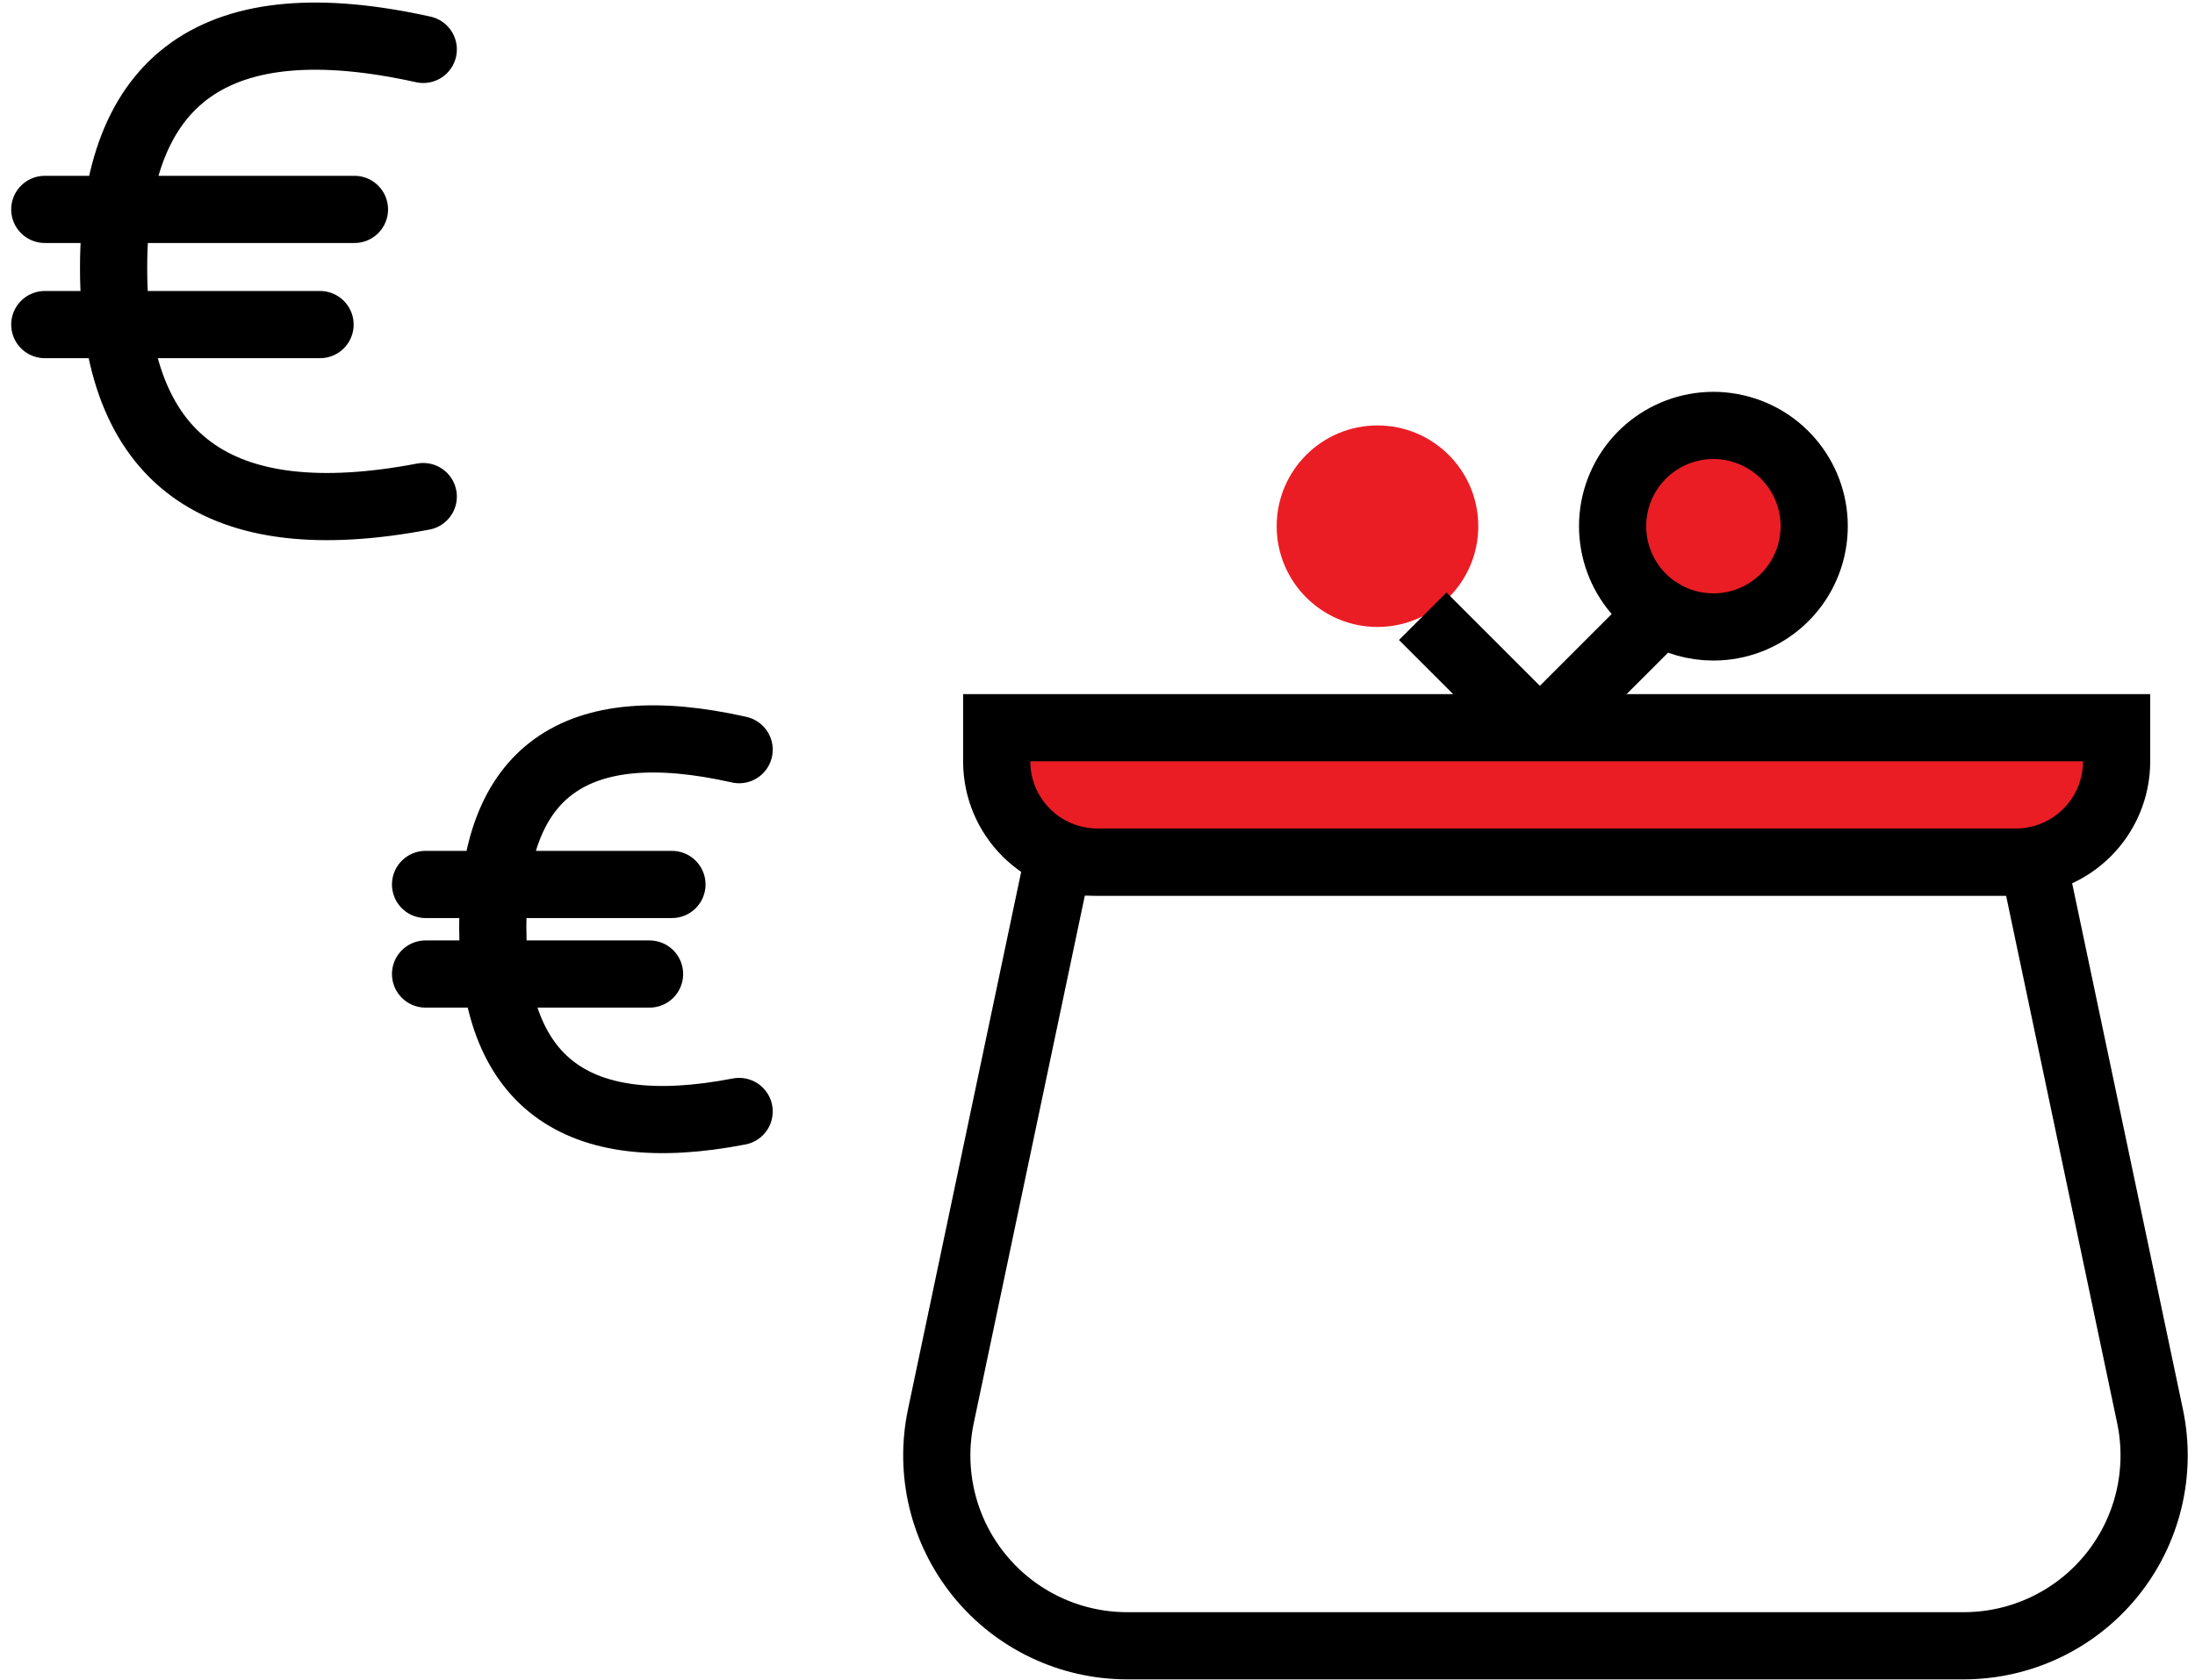
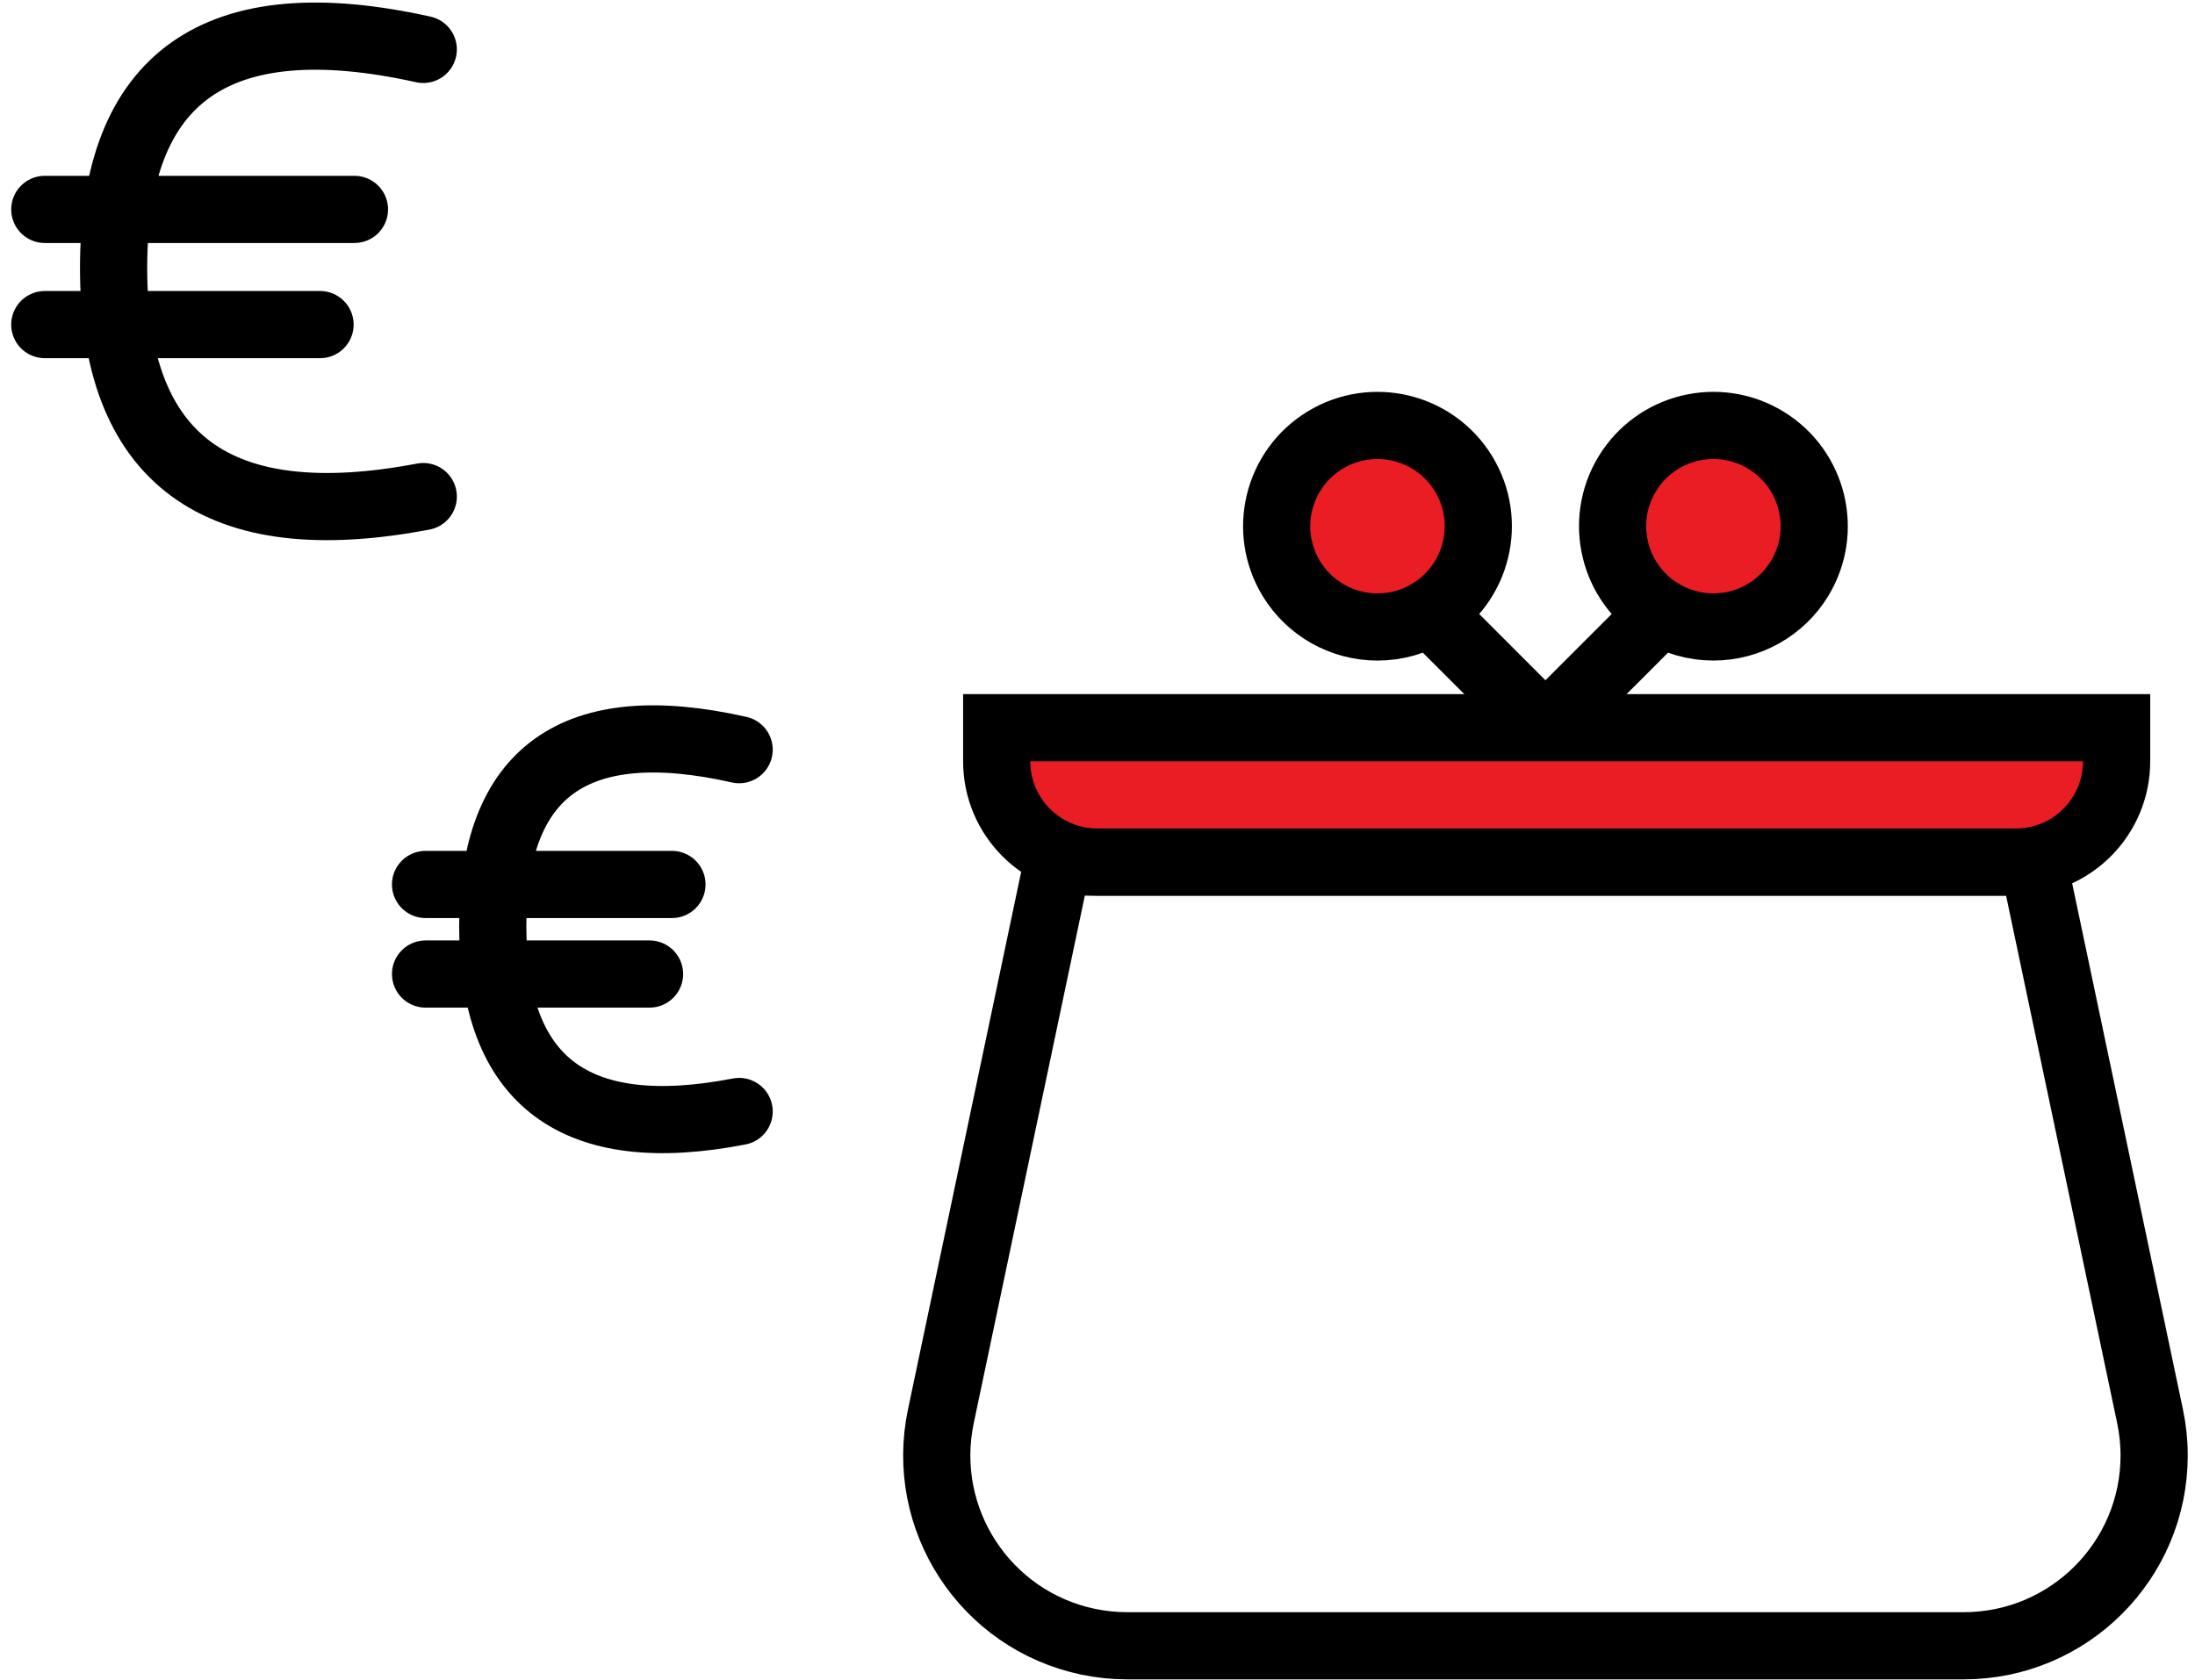
- <svg xmlns="http://www.w3.org/2000/svg" width="98" height="75" viewBox="0 0 98 75">
-   <g fill="none" fill-rule="nonzero" transform="translate(2 1)">
-     <circle cx="59.5" cy="22.5" r="4.5" fill="#EA1D25" />
-     <circle cx="74.5" cy="22.5" r="4.5" fill="#EA1D25" />
-     <g stroke="#000" stroke-width="3">
-       <path d="M45.217 37.5l-5.21 24.749A8.5 8.5 0 0 0 48.324 72.5h37.352a8.5 8.5 0 0 0 8.317-10.251L88.783 37.5H45.217z" />
-       <path fill="#EA1D25" d="M42.5 31.5V33a4.5 4.5 0 0 0 4.5 4.5h41a4.5 4.5 0 0 0 4.5-4.5v-1.5h-50z" />
-       <path d="M72.157 26.343A4.5 4.5 0 1 1 74.5 27c-.858 0-1.66-.24-2.343-.657l-5.404 5.404 5.404-5.404zM61.521 26.521a4.5 4.5 0 1 1 0 0l4.875 4.875-4.875-4.875z" />
+ <svg xmlns="http://www.w3.org/2000/svg" version="1.1" id="Layer_1" x="0px" y="0px" width="98px" height="75px" viewBox="0 0 98 75" enable-background="new 0 0 98 75" xml:space="preserve">
+   <g transform="translate(2 1)">
+     <circle fill="#EA1D25" cx="59.5" cy="22.5" r="4.5" />
+     <circle fill="#EA1D25" cx="74.5" cy="22.5" r="4.5" />
+     <g>
+       <path fill="none" stroke="#000000" stroke-width="3" d="M45.217,37.5l-5.21,24.749c-0.967,4.594,1.973,9.102,6.567,10.069    c0.576,0.121,1.163,0.182,1.75,0.182h37.352c4.695,0,8.5-3.807,8.5-8.5c0-0.589-0.062-1.176-0.183-1.751L88.783,37.5H45.217z" />
+       <path fill="#EA1D25" stroke="#000000" stroke-width="3" d="M42.5,31.5V33c0,2.485,2.015,4.5,4.5,4.5h41c2.485,0,4.5-2.015,4.5-4.5    v-1.5H42.5z" />
+       <path fill="none" stroke="#000000" stroke-width="3" d="M72.157,26.343c-2.122-1.293-2.795-4.062-1.502-6.184    s4.062-2.795,6.185-1.501c2.122,1.293,2.795,4.062,1.502,6.184C77.525,26.181,76.069,27,74.5,27    C73.643,27,72.84,26.76,72.157,26.343l-5.404,5.404L72.157,26.343z M67.246,31.748l-5.404-5.404    c-0.683,0.417-1.485,0.657-2.343,0.657c-1.569,0-3.025-0.819-3.842-2.159c-1.293-2.123-0.62-4.891,1.502-6.184    c2.123-1.293,4.892-0.621,6.185,1.501s0.62,4.891-1.502,6.184L67.246,31.748z" />
    </g>
-     <g stroke="#000" stroke-linecap="round" stroke-width="3">
-       <path d="M16.897 1.207C7.681-.84 3.072 2.413 3.072 10.97s4.609 11.96 13.825 10.207M0 8.352h13.825M0 13.496h12.289" />
+     <g>
+       <path fill="none" stroke="#000000" stroke-width="3" stroke-linecap="round" d="M16.897,1.207C7.681-0.84,3.072,2.413,3.072,10.97    c0,8.557,4.609,11.96,13.825,10.207 M0,8.352h13.825 M0,13.496h12.289" />
    </g>
-     <g stroke="#000" stroke-linecap="round" stroke-width="3">
-       <path d="M31 32.48c-7.333-1.657-11 .976-11 7.9 0 6.923 3.667 9.676 11 8.258M17 38.5h11M17 42.5h10" />
+     <g>
+       <path fill="none" stroke="#000000" stroke-width="3" stroke-linecap="round" d="M31,32.48c-7.333-1.657-11,0.976-11,7.9    c0,6.923,3.667,9.677,11,8.259 M17,38.5h11 M17,42.5h10" />
    </g>
  </g>
</svg>
